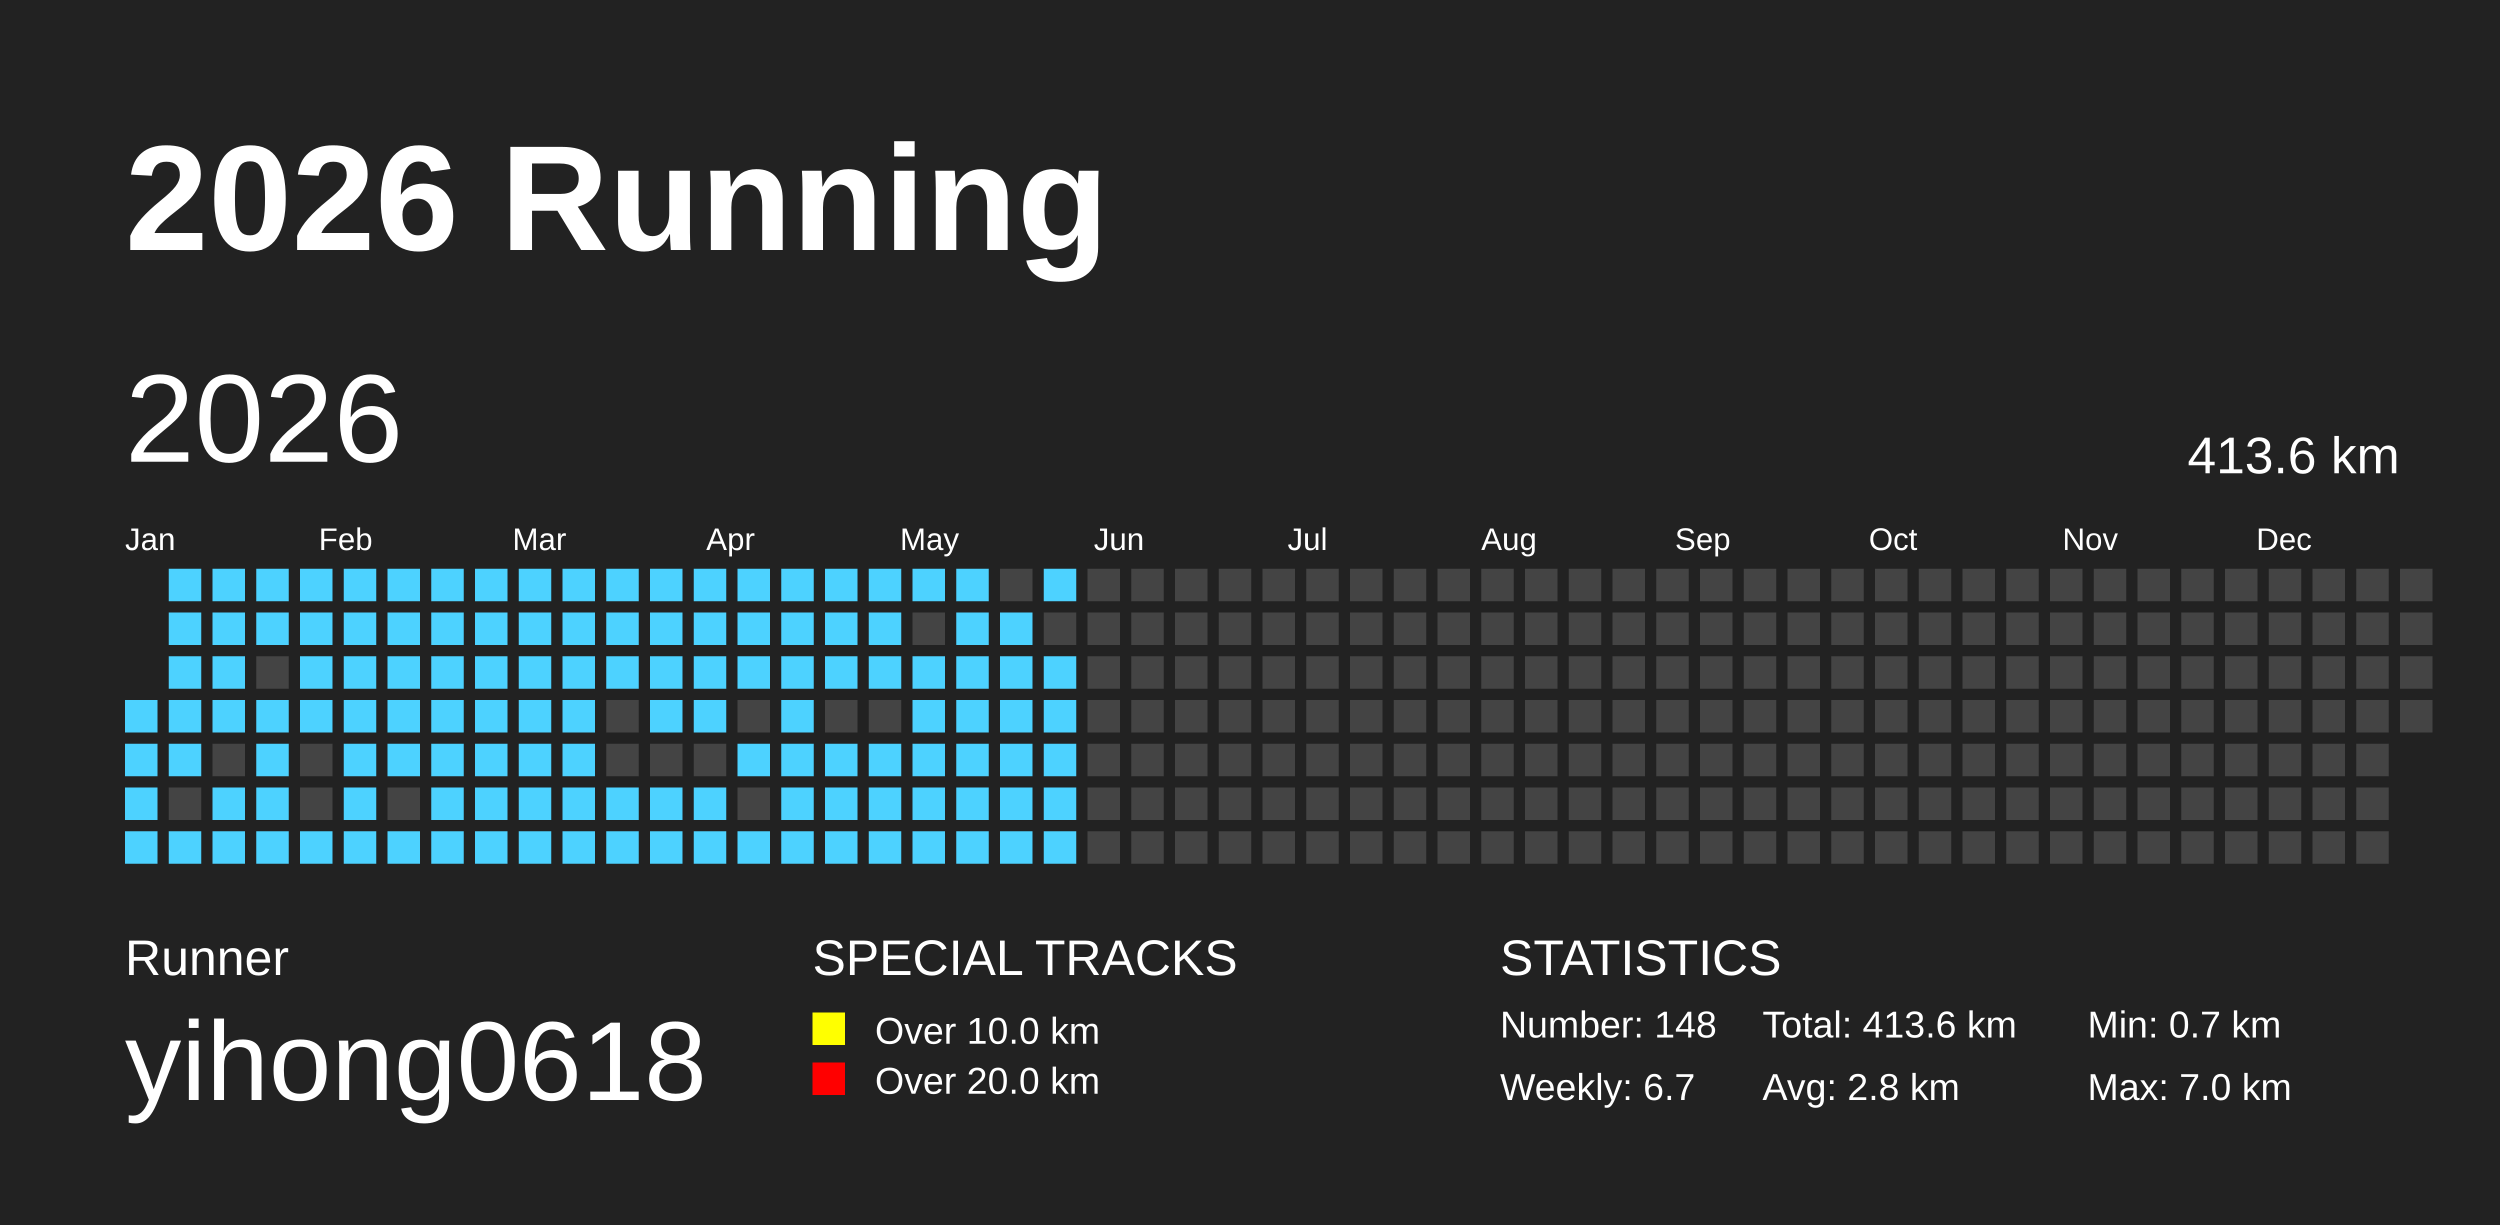
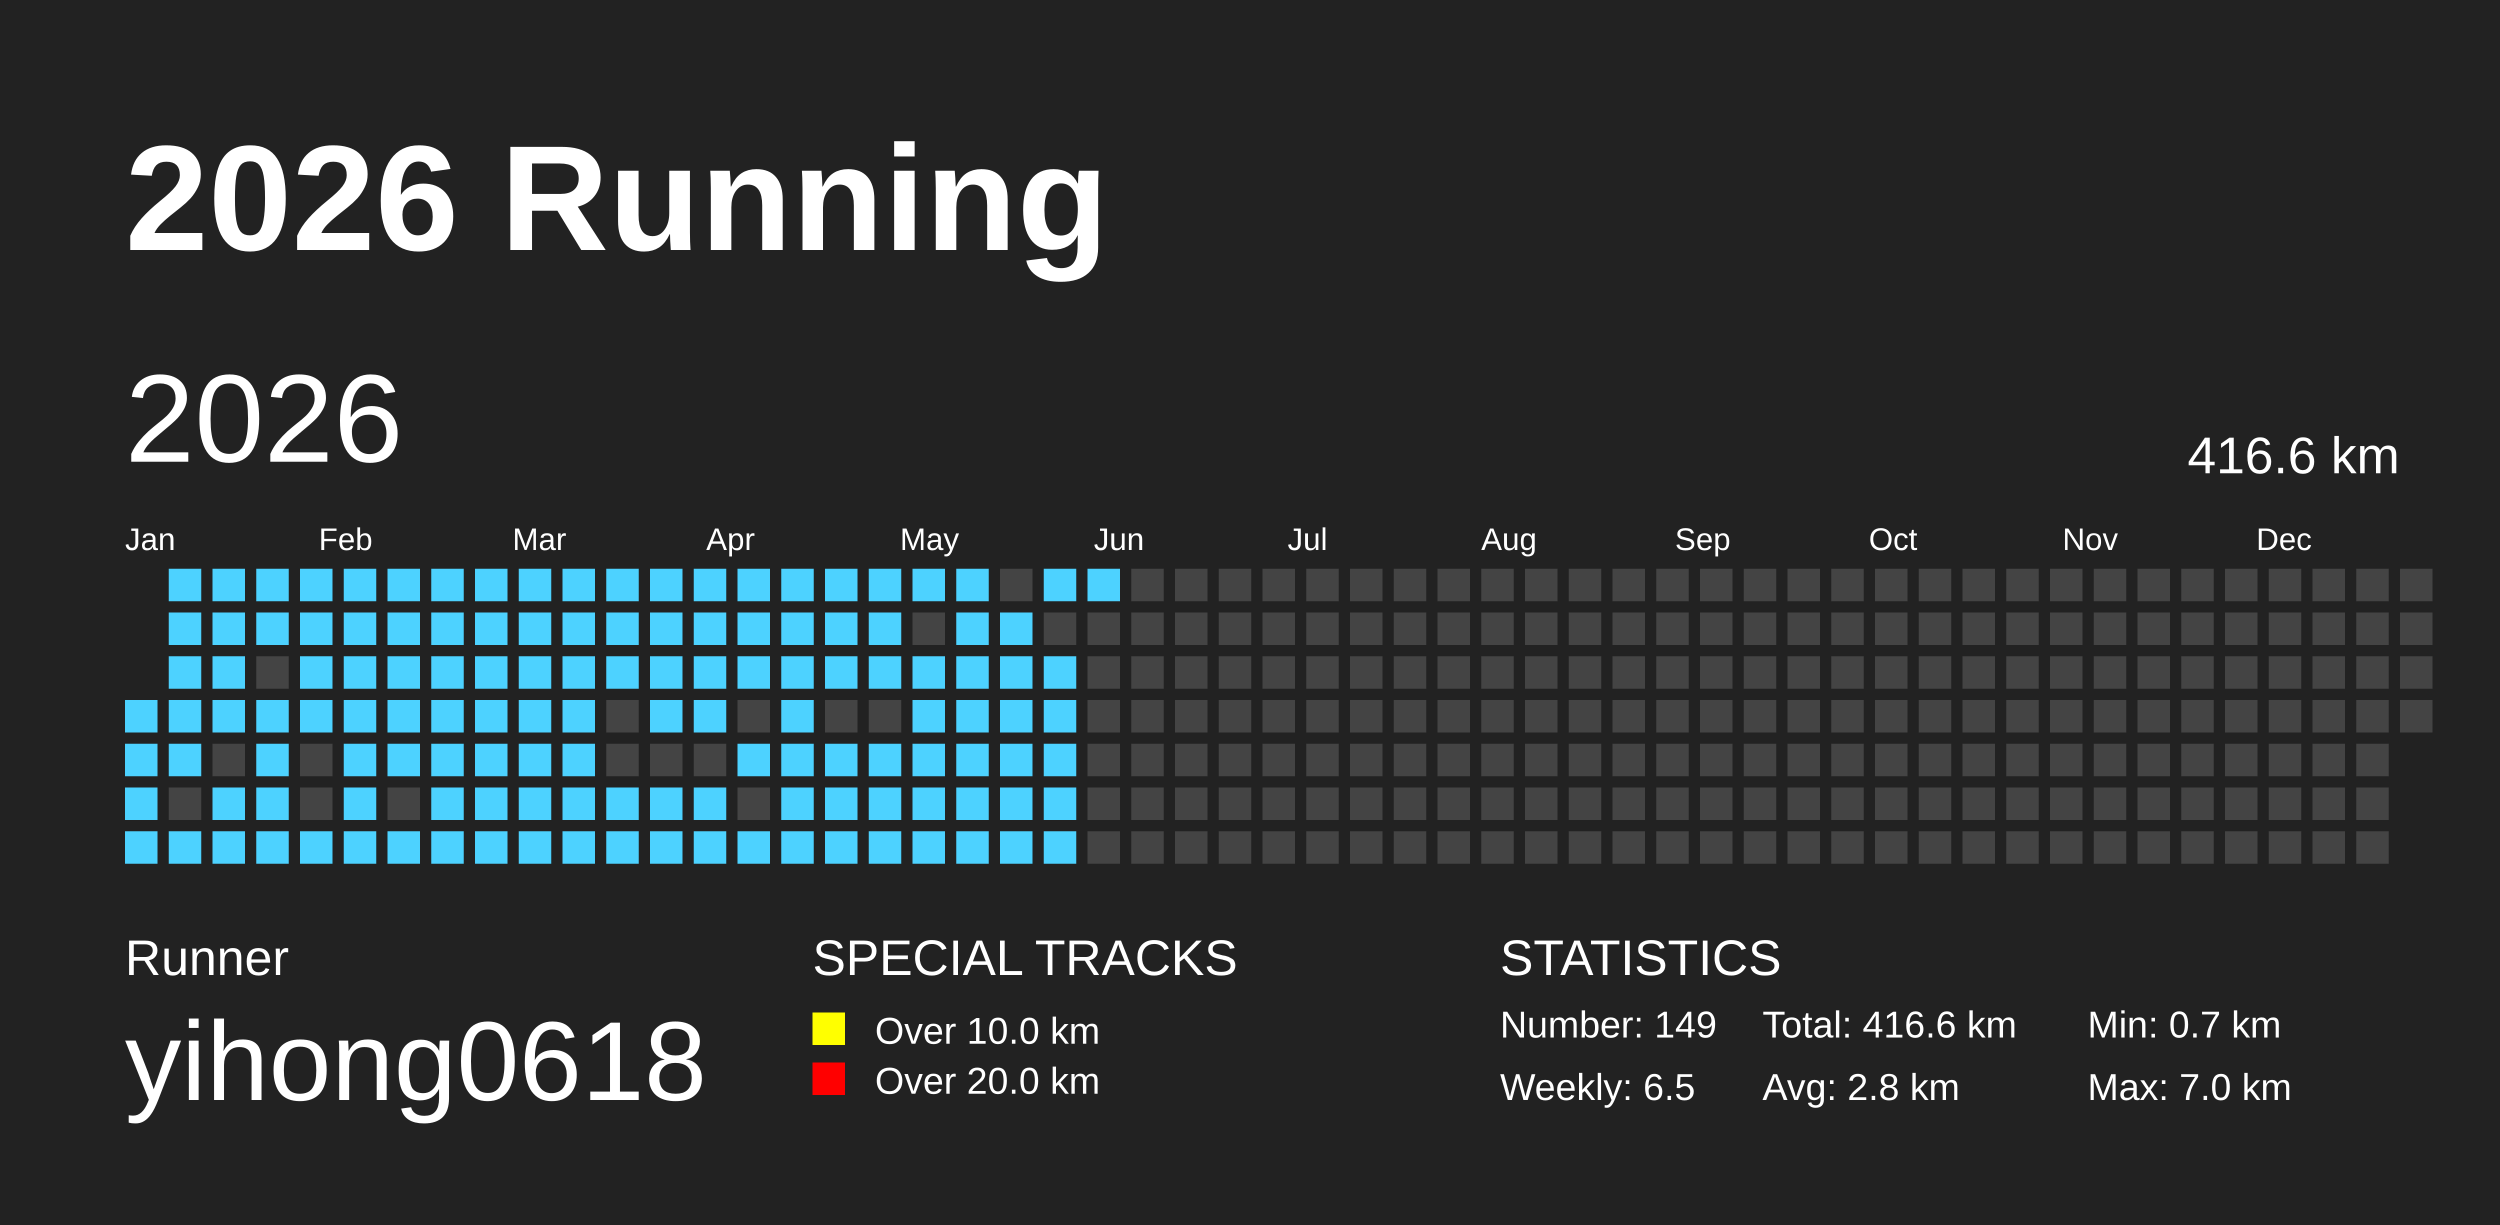
<svg xmlns="http://www.w3.org/2000/svg" baseProfile="full" height="98mm" version="1.1" viewBox="0,0,200,98" width="200mm">
  <defs />
  <rect fill="#222222" height="98" width="200" x="0" y="0" />
  <text fill="#FFFFFF" style="font-size:12px; font-family:Arial; font-weight:bold;" x="10" y="20">2026 Running</text>
  <text fill="#FFFFFF" style="font-size:4px; font-family:Arial" x="10" y="78">Runner</text>
  <text fill="#FFFFFF" style="font-size:9px; font-family:Arial" x="10" y="88">yihong0618</text>
  <text fill="#FFFFFF" style="font-size:4px; font-family:Arial" x="65" y="78">SPECIAL TRACKS</text>
  <rect fill="yellow" height="2.6" width="2.6" x="65" y="81" />
  <text fill="#FFFFFF" style="font-size:3px; font-family:Arial" x="70" y="83.5">Over 10.0 km</text>
  <rect fill="red" height="2.6" width="2.6" x="65" y="85" />
  <text fill="#FFFFFF" style="font-size:3px; font-family:Arial" x="70" y="87.5">Over 20.0 km</text>
  <text fill="#FFFFFF" style="font-size:4px; font-family:Arial" x="120" y="78">STATISTICS</text>
-   <text fill="#FFFFFF" style="font-size:3px; font-family:Arial" x="120" y="83">Number: 148</text>
-   <text fill="#FFFFFF" style="font-size:3px; font-family:Arial" x="120" y="88">Weekly: 6.7</text>
-   <text fill="#FFFFFF" style="font-size:3px; font-family:Arial" x="141" y="83">Total: 413.6 km</text>
+   <text fill="#FFFFFF" style="font-size:3px; font-family:Arial" x="120" y="83">Number: 149</text>
+   <text fill="#FFFFFF" style="font-size:3px; font-family:Arial" x="120" y="88">Weekly: 6.5</text>
+   <text fill="#FFFFFF" style="font-size:3px; font-family:Arial" x="141" y="83">Total: 416.6 km</text>
  <text fill="#FFFFFF" style="font-size:3px; font-family:Arial" x="141" y="88">Avg: 2.8 km</text>
  <text fill="#FFFFFF" style="font-size:3px; font-family:Arial" x="167" y="83">Min: 0.7 km</text>
  <text fill="#FFFFFF" style="font-size:3px; font-family:Arial" x="167" y="88">Max: 7.0 km</text>
  <text dominant-baseline="hanging" fill="#FFFFFF" style="font-size:10.0px; font-family:Arial;" x="10" y="30">2026</text>
-   <text dominant-baseline="hanging" fill="#FFFFFF" style="font-size:4.125px; font-family:Arial;" x="175" y="35">413.6 km</text>
+   <text dominant-baseline="hanging" fill="#FFFFFF" style="font-size:4.125px; font-family:Arial;" x="175" y="35">416.6 km</text>
  <text fill="#FFFFFF" style="font-size:2.5px; font-family:Arial" x="10.0" y="44">Jan</text>
  <text fill="#FFFFFF" style="font-size:2.5px; font-family:Arial" x="25.5" y="44">Feb</text>
  <text fill="#FFFFFF" style="font-size:2.5px; font-family:Arial" x="41.0" y="44">Mar</text>
  <text fill="#FFFFFF" style="font-size:2.5px; font-family:Arial" x="56.5" y="44">Apr</text>
  <text fill="#FFFFFF" style="font-size:2.5px; font-family:Arial" x="72.0" y="44">May</text>
  <text fill="#FFFFFF" style="font-size:2.5px; font-family:Arial" x="87.5" y="44">Jun</text>
  <text fill="#FFFFFF" style="font-size:2.5px; font-family:Arial" x="103.0" y="44">Jul</text>
  <text fill="#FFFFFF" style="font-size:2.5px; font-family:Arial" x="118.5" y="44">Aug</text>
  <text fill="#FFFFFF" style="font-size:2.5px; font-family:Arial" x="134.0" y="44">Sep</text>
  <text fill="#FFFFFF" style="font-size:2.5px; font-family:Arial" x="149.5" y="44">Oct</text>
  <text fill="#FFFFFF" style="font-size:2.5px; font-family:Arial" x="165.0" y="44">Nov</text>
  <text fill="#FFFFFF" style="font-size:2.5px; font-family:Arial" x="180.5" y="44">Dec</text>
  <rect fill="#4DD2FF" height="2.6" width="2.6" x="10.0" y="56.0" />
  <rect fill="#4DD2FF" height="2.6" width="2.6" x="10.0" y="59.5" />
  <rect fill="#4DD2FF" height="2.6" width="2.6" x="10.0" y="63.0" />
  <rect fill="#4DD2FF" height="2.6" width="2.6" x="10.0" y="66.5" />
  <rect fill="#4DD2FF" height="2.6" width="2.6" x="13.5" y="45.5" />
  <rect fill="#4DD2FF" height="2.6" width="2.6" x="13.5" y="49.0" />
  <rect fill="#4DD2FF" height="2.6" width="2.6" x="13.5" y="52.5" />
  <rect fill="#4DD2FF" height="2.6" width="2.6" x="13.5" y="56.0" />
  <rect fill="#4DD2FF" height="2.6" width="2.6" x="13.5" y="59.5" />
  <rect fill="#444444" height="2.6" width="2.6" x="13.5" y="63.0" />
  <rect fill="#4DD2FF" height="2.6" width="2.6" x="13.5" y="66.5" />
  <rect fill="#4DD2FF" height="2.6" width="2.6" x="17.0" y="45.5" />
  <rect fill="#4DD2FF" height="2.6" width="2.6" x="17.0" y="49.0" />
  <rect fill="#4DD2FF" height="2.6" width="2.6" x="17.0" y="52.5" />
  <rect fill="#4DD2FF" height="2.6" width="2.6" x="17.0" y="56.0" />
  <rect fill="#444444" height="2.6" width="2.6" x="17.0" y="59.5" />
  <rect fill="#4DD2FF" height="2.6" width="2.6" x="17.0" y="63.0" />
  <rect fill="#4DD2FF" height="2.6" width="2.6" x="17.0" y="66.5" />
  <rect fill="#4DD2FF" height="2.6" width="2.6" x="20.5" y="45.5" />
  <rect fill="#4DD2FF" height="2.6" width="2.6" x="20.5" y="49.0" />
  <rect fill="#444444" height="2.6" width="2.6" x="20.5" y="52.5" />
  <rect fill="#4DD2FF" height="2.6" width="2.6" x="20.5" y="56.0" />
  <rect fill="#4DD2FF" height="2.6" width="2.6" x="20.5" y="59.5" />
  <rect fill="#4DD2FF" height="2.6" width="2.6" x="20.5" y="63.0" />
  <rect fill="#4DD2FF" height="2.6" width="2.6" x="20.5" y="66.5" />
  <rect fill="#4DD2FF" height="2.6" width="2.6" x="24.0" y="45.5" />
  <rect fill="#4DD2FF" height="2.6" width="2.6" x="24.0" y="49.0" />
  <rect fill="#4DD2FF" height="2.6" width="2.6" x="24.0" y="52.5" />
  <rect fill="#4DD2FF" height="2.6" width="2.6" x="24.0" y="56.0" />
  <rect fill="#444444" height="2.6" width="2.6" x="24.0" y="59.5" />
  <rect fill="#444444" height="2.6" width="2.6" x="24.0" y="63.0" />
  <rect fill="#4DD2FF" height="2.6" width="2.6" x="24.0" y="66.5" />
  <rect fill="#4DD2FF" height="2.6" width="2.6" x="27.5" y="45.5" />
  <rect fill="#4DD2FF" height="2.6" width="2.6" x="27.5" y="49.0" />
  <rect fill="#4DD2FF" height="2.6" width="2.6" x="27.5" y="52.5" />
  <rect fill="#4DD2FF" height="2.6" width="2.6" x="27.5" y="56.0" />
  <rect fill="#4DD2FF" height="2.6" width="2.6" x="27.5" y="59.5" />
  <rect fill="#4DD2FF" height="2.6" width="2.6" x="27.5" y="63.0" />
  <rect fill="#4DD2FF" height="2.6" width="2.6" x="27.5" y="66.5" />
  <rect fill="#4DD2FF" height="2.6" width="2.6" x="31.0" y="45.5" />
  <rect fill="#4DD2FF" height="2.6" width="2.6" x="31.0" y="49.0" />
  <rect fill="#4DD2FF" height="2.6" width="2.6" x="31.0" y="52.5" />
  <rect fill="#4DD2FF" height="2.6" width="2.6" x="31.0" y="56.0" />
  <rect fill="#4DD2FF" height="2.6" width="2.6" x="31.0" y="59.5" />
  <rect fill="#444444" height="2.6" width="2.6" x="31.0" y="63.0" />
  <rect fill="#4DD2FF" height="2.6" width="2.6" x="31.0" y="66.5" />
  <rect fill="#4DD2FF" height="2.6" width="2.6" x="34.5" y="45.5" />
  <rect fill="#4DD2FF" height="2.6" width="2.6" x="34.5" y="49.0" />
  <rect fill="#4DD2FF" height="2.6" width="2.6" x="34.5" y="52.5" />
  <rect fill="#4DD2FF" height="2.6" width="2.6" x="34.5" y="56.0" />
  <rect fill="#4DD2FF" height="2.6" width="2.6" x="34.5" y="59.5" />
  <rect fill="#4DD2FF" height="2.6" width="2.6" x="34.5" y="63.0" />
  <rect fill="#4DD2FF" height="2.6" width="2.6" x="34.5" y="66.5" />
  <rect fill="#4DD2FF" height="2.6" width="2.6" x="38.0" y="45.5" />
  <rect fill="#4DD2FF" height="2.6" width="2.6" x="38.0" y="49.0" />
  <rect fill="#4DD2FF" height="2.6" width="2.6" x="38.0" y="52.5" />
  <rect fill="#4DD2FF" height="2.6" width="2.6" x="38.0" y="56.0" />
  <rect fill="#4DD2FF" height="2.6" width="2.6" x="38.0" y="59.5" />
  <rect fill="#4DD2FF" height="2.6" width="2.6" x="38.0" y="63.0" />
  <rect fill="#4DD2FF" height="2.6" width="2.6" x="38.0" y="66.5" />
  <rect fill="#4DD2FF" height="2.6" width="2.6" x="41.5" y="45.5" />
  <rect fill="#4DD2FF" height="2.6" width="2.6" x="41.5" y="49.0" />
  <rect fill="#4DD2FF" height="2.6" width="2.6" x="41.5" y="52.5" />
  <rect fill="#4DD2FF" height="2.6" width="2.6" x="41.5" y="56.0" />
  <rect fill="#4DD2FF" height="2.6" width="2.6" x="41.5" y="59.5" />
  <rect fill="#4DD2FF" height="2.6" width="2.6" x="41.5" y="63.0" />
  <rect fill="#4DD2FF" height="2.6" width="2.6" x="41.5" y="66.5" />
  <rect fill="#4DD2FF" height="2.6" width="2.6" x="45.0" y="45.5" />
  <rect fill="#4DD2FF" height="2.6" width="2.6" x="45.0" y="49.0" />
  <rect fill="#4DD2FF" height="2.6" width="2.6" x="45.0" y="52.5" />
  <rect fill="#4DD2FF" height="2.6" width="2.6" x="45.0" y="56.0" />
  <rect fill="#4DD2FF" height="2.6" width="2.6" x="45.0" y="59.5" />
  <rect fill="#4DD2FF" height="2.6" width="2.6" x="45.0" y="63.0" />
  <rect fill="#4DD2FF" height="2.6" width="2.6" x="45.0" y="66.5" />
  <rect fill="#4DD2FF" height="2.6" width="2.6" x="48.5" y="45.5" />
  <rect fill="#4DD2FF" height="2.6" width="2.6" x="48.5" y="49.0" />
  <rect fill="#4DD2FF" height="2.6" width="2.6" x="48.5" y="52.5" />
  <rect fill="#444444" height="2.6" width="2.6" x="48.5" y="56.0" />
  <rect fill="#444444" height="2.6" width="2.6" x="48.5" y="59.5" />
  <rect fill="#4DD2FF" height="2.6" width="2.6" x="48.5" y="63.0" />
  <rect fill="#4DD2FF" height="2.6" width="2.6" x="48.5" y="66.5" />
  <rect fill="#4DD2FF" height="2.6" width="2.6" x="52.0" y="45.5" />
  <rect fill="#4DD2FF" height="2.6" width="2.6" x="52.0" y="49.0" />
  <rect fill="#4DD2FF" height="2.6" width="2.6" x="52.0" y="52.5" />
  <rect fill="#4DD2FF" height="2.6" width="2.6" x="52.0" y="56.0" />
  <rect fill="#444444" height="2.6" width="2.6" x="52.0" y="59.5" />
  <rect fill="#4DD2FF" height="2.6" width="2.6" x="52.0" y="63.0" />
  <rect fill="#4DD2FF" height="2.6" width="2.6" x="52.0" y="66.5" />
  <rect fill="#4DD2FF" height="2.6" width="2.6" x="55.5" y="45.5" />
  <rect fill="#4DD2FF" height="2.6" width="2.6" x="55.5" y="49.0" />
  <rect fill="#4DD2FF" height="2.6" width="2.6" x="55.5" y="52.5" />
  <rect fill="#4DD2FF" height="2.6" width="2.6" x="55.5" y="56.0" />
  <rect fill="#444444" height="2.6" width="2.6" x="55.5" y="59.5" />
  <rect fill="#4DD2FF" height="2.6" width="2.6" x="55.5" y="63.0" />
  <rect fill="#4DD2FF" height="2.6" width="2.6" x="55.5" y="66.5" />
  <rect fill="#4DD2FF" height="2.6" width="2.6" x="59.0" y="45.5" />
  <rect fill="#4DD2FF" height="2.6" width="2.6" x="59.0" y="49.0" />
  <rect fill="#4DD2FF" height="2.6" width="2.6" x="59.0" y="52.5" />
  <rect fill="#444444" height="2.6" width="2.6" x="59.0" y="56.0" />
  <rect fill="#4DD2FF" height="2.6" width="2.6" x="59.0" y="59.5" />
  <rect fill="#444444" height="2.6" width="2.6" x="59.0" y="63.0" />
  <rect fill="#4DD2FF" height="2.6" width="2.6" x="59.0" y="66.5" />
  <rect fill="#4DD2FF" height="2.6" width="2.6" x="62.5" y="45.5" />
  <rect fill="#4DD2FF" height="2.6" width="2.6" x="62.5" y="49.0" />
  <rect fill="#4DD2FF" height="2.6" width="2.6" x="62.5" y="52.5" />
  <rect fill="#4DD2FF" height="2.6" width="2.6" x="62.5" y="56.0" />
  <rect fill="#4DD2FF" height="2.6" width="2.6" x="62.5" y="59.5" />
  <rect fill="#4DD2FF" height="2.6" width="2.6" x="62.5" y="63.0" />
  <rect fill="#4DD2FF" height="2.6" width="2.6" x="62.5" y="66.5" />
  <rect fill="#4DD2FF" height="2.6" width="2.6" x="66.0" y="45.5" />
  <rect fill="#4DD2FF" height="2.6" width="2.6" x="66.0" y="49.0" />
  <rect fill="#4DD2FF" height="2.6" width="2.6" x="66.0" y="52.5" />
  <rect fill="#444444" height="2.6" width="2.6" x="66.0" y="56.0" />
  <rect fill="#4DD2FF" height="2.6" width="2.6" x="66.0" y="59.5" />
  <rect fill="#4DD2FF" height="2.6" width="2.6" x="66.0" y="63.0" />
  <rect fill="#4DD2FF" height="2.6" width="2.6" x="66.0" y="66.5" />
  <rect fill="#4DD2FF" height="2.6" width="2.6" x="69.5" y="45.5" />
  <rect fill="#4DD2FF" height="2.6" width="2.6" x="69.5" y="49.0" />
  <rect fill="#4DD2FF" height="2.6" width="2.6" x="69.5" y="52.5" />
  <rect fill="#444444" height="2.6" width="2.6" x="69.5" y="56.0" />
  <rect fill="#4DD2FF" height="2.6" width="2.6" x="69.5" y="59.5" />
  <rect fill="#4DD2FF" height="2.6" width="2.6" x="69.5" y="63.0" />
  <rect fill="#4DD2FF" height="2.6" width="2.6" x="69.5" y="66.5" />
  <rect fill="#4DD2FF" height="2.6" width="2.6" x="73.0" y="45.5" />
  <rect fill="#444444" height="2.6" width="2.6" x="73.0" y="49.0" />
  <rect fill="#4DD2FF" height="2.6" width="2.6" x="73.0" y="52.5" />
  <rect fill="#4DD2FF" height="2.6" width="2.6" x="73.0" y="56.0" />
  <rect fill="#4DD2FF" height="2.6" width="2.6" x="73.0" y="59.5" />
  <rect fill="#4DD2FF" height="2.6" width="2.6" x="73.0" y="63.0" />
  <rect fill="#4DD2FF" height="2.6" width="2.6" x="73.0" y="66.5" />
  <rect fill="#4DD2FF" height="2.6" width="2.6" x="76.5" y="45.5" />
  <rect fill="#4DD2FF" height="2.6" width="2.6" x="76.5" y="49.0" />
  <rect fill="#4DD2FF" height="2.6" width="2.6" x="76.5" y="52.5" />
  <rect fill="#4DD2FF" height="2.6" width="2.6" x="76.5" y="56.0" />
  <rect fill="#4DD2FF" height="2.6" width="2.6" x="76.5" y="59.5" />
  <rect fill="#4DD2FF" height="2.6" width="2.6" x="76.5" y="63.0" />
  <rect fill="#4DD2FF" height="2.6" width="2.6" x="76.5" y="66.5" />
  <rect fill="#444444" height="2.6" width="2.6" x="80.0" y="45.5" />
  <rect fill="#4DD2FF" height="2.6" width="2.6" x="80.0" y="49.0" />
  <rect fill="#4DD2FF" height="2.6" width="2.6" x="80.0" y="52.5" />
  <rect fill="#4DD2FF" height="2.6" width="2.6" x="80.0" y="56.0" />
  <rect fill="#4DD2FF" height="2.6" width="2.6" x="80.0" y="59.5" />
  <rect fill="#4DD2FF" height="2.6" width="2.6" x="80.0" y="63.0" />
  <rect fill="#4DD2FF" height="2.6" width="2.6" x="80.0" y="66.5" />
  <rect fill="#4DD2FF" height="2.6" width="2.6" x="83.5" y="45.5" />
  <rect fill="#444444" height="2.6" width="2.6" x="83.5" y="49.0" />
  <rect fill="#4DD2FF" height="2.6" width="2.6" x="83.5" y="52.5" />
  <rect fill="#4DD2FF" height="2.6" width="2.6" x="83.5" y="56.0" />
  <rect fill="#4DD2FF" height="2.6" width="2.6" x="83.5" y="59.5" />
  <rect fill="#4DD2FF" height="2.6" width="2.6" x="83.5" y="63.0" />
  <rect fill="#4DD2FF" height="2.6" width="2.6" x="83.5" y="66.5" />
-   <rect fill="#444444" height="2.6" width="2.6" x="87.0" y="45.5" />
+   <rect fill="#4DD2FF" height="2.6" width="2.6" x="87.0" y="45.5" />
  <rect fill="#444444" height="2.6" width="2.6" x="87.0" y="49.0" />
  <rect fill="#444444" height="2.6" width="2.6" x="87.0" y="52.5" />
  <rect fill="#444444" height="2.6" width="2.6" x="87.0" y="56.0" />
  <rect fill="#444444" height="2.6" width="2.6" x="87.0" y="59.5" />
  <rect fill="#444444" height="2.6" width="2.6" x="87.0" y="63.0" />
  <rect fill="#444444" height="2.6" width="2.6" x="87.0" y="66.5" />
  <rect fill="#444444" height="2.6" width="2.6" x="90.5" y="45.5" />
  <rect fill="#444444" height="2.6" width="2.6" x="90.5" y="49.0" />
  <rect fill="#444444" height="2.6" width="2.6" x="90.5" y="52.5" />
  <rect fill="#444444" height="2.6" width="2.6" x="90.5" y="56.0" />
  <rect fill="#444444" height="2.6" width="2.6" x="90.5" y="59.5" />
  <rect fill="#444444" height="2.6" width="2.6" x="90.5" y="63.0" />
  <rect fill="#444444" height="2.6" width="2.6" x="90.5" y="66.5" />
  <rect fill="#444444" height="2.6" width="2.6" x="94.0" y="45.5" />
  <rect fill="#444444" height="2.6" width="2.6" x="94.0" y="49.0" />
  <rect fill="#444444" height="2.6" width="2.6" x="94.0" y="52.5" />
  <rect fill="#444444" height="2.6" width="2.6" x="94.0" y="56.0" />
  <rect fill="#444444" height="2.6" width="2.6" x="94.0" y="59.5" />
  <rect fill="#444444" height="2.6" width="2.6" x="94.0" y="63.0" />
  <rect fill="#444444" height="2.6" width="2.6" x="94.0" y="66.5" />
  <rect fill="#444444" height="2.6" width="2.6" x="97.5" y="45.5" />
  <rect fill="#444444" height="2.6" width="2.6" x="97.5" y="49.0" />
  <rect fill="#444444" height="2.6" width="2.6" x="97.5" y="52.5" />
  <rect fill="#444444" height="2.6" width="2.6" x="97.5" y="56.0" />
  <rect fill="#444444" height="2.6" width="2.6" x="97.5" y="59.5" />
  <rect fill="#444444" height="2.6" width="2.6" x="97.5" y="63.0" />
  <rect fill="#444444" height="2.6" width="2.6" x="97.5" y="66.5" />
  <rect fill="#444444" height="2.6" width="2.6" x="101.0" y="45.5" />
  <rect fill="#444444" height="2.6" width="2.6" x="101.0" y="49.0" />
  <rect fill="#444444" height="2.6" width="2.6" x="101.0" y="52.5" />
  <rect fill="#444444" height="2.6" width="2.6" x="101.0" y="56.0" />
  <rect fill="#444444" height="2.6" width="2.6" x="101.0" y="59.5" />
  <rect fill="#444444" height="2.6" width="2.6" x="101.0" y="63.0" />
  <rect fill="#444444" height="2.6" width="2.6" x="101.0" y="66.5" />
  <rect fill="#444444" height="2.6" width="2.6" x="104.5" y="45.5" />
  <rect fill="#444444" height="2.6" width="2.6" x="104.5" y="49.0" />
  <rect fill="#444444" height="2.6" width="2.6" x="104.5" y="52.5" />
  <rect fill="#444444" height="2.6" width="2.6" x="104.5" y="56.0" />
  <rect fill="#444444" height="2.6" width="2.6" x="104.5" y="59.5" />
  <rect fill="#444444" height="2.6" width="2.6" x="104.5" y="63.0" />
  <rect fill="#444444" height="2.6" width="2.6" x="104.5" y="66.5" />
  <rect fill="#444444" height="2.6" width="2.6" x="108.0" y="45.5" />
  <rect fill="#444444" height="2.6" width="2.6" x="108.0" y="49.0" />
  <rect fill="#444444" height="2.6" width="2.6" x="108.0" y="52.5" />
  <rect fill="#444444" height="2.6" width="2.6" x="108.0" y="56.0" />
  <rect fill="#444444" height="2.6" width="2.6" x="108.0" y="59.5" />
  <rect fill="#444444" height="2.6" width="2.6" x="108.0" y="63.0" />
  <rect fill="#444444" height="2.6" width="2.6" x="108.0" y="66.5" />
  <rect fill="#444444" height="2.6" width="2.6" x="111.5" y="45.5" />
  <rect fill="#444444" height="2.6" width="2.6" x="111.5" y="49.0" />
  <rect fill="#444444" height="2.6" width="2.6" x="111.5" y="52.5" />
  <rect fill="#444444" height="2.6" width="2.6" x="111.5" y="56.0" />
  <rect fill="#444444" height="2.6" width="2.6" x="111.5" y="59.5" />
  <rect fill="#444444" height="2.6" width="2.6" x="111.5" y="63.0" />
  <rect fill="#444444" height="2.6" width="2.6" x="111.5" y="66.5" />
  <rect fill="#444444" height="2.6" width="2.6" x="115.0" y="45.5" />
  <rect fill="#444444" height="2.6" width="2.6" x="115.0" y="49.0" />
  <rect fill="#444444" height="2.6" width="2.6" x="115.0" y="52.5" />
  <rect fill="#444444" height="2.6" width="2.6" x="115.0" y="56.0" />
  <rect fill="#444444" height="2.6" width="2.6" x="115.0" y="59.5" />
  <rect fill="#444444" height="2.6" width="2.6" x="115.0" y="63.0" />
  <rect fill="#444444" height="2.6" width="2.6" x="115.0" y="66.5" />
  <rect fill="#444444" height="2.6" width="2.6" x="118.5" y="45.5" />
  <rect fill="#444444" height="2.6" width="2.6" x="118.5" y="49.0" />
  <rect fill="#444444" height="2.6" width="2.6" x="118.5" y="52.5" />
  <rect fill="#444444" height="2.6" width="2.6" x="118.5" y="56.0" />
  <rect fill="#444444" height="2.6" width="2.6" x="118.5" y="59.5" />
  <rect fill="#444444" height="2.6" width="2.6" x="118.5" y="63.0" />
  <rect fill="#444444" height="2.6" width="2.6" x="118.5" y="66.5" />
  <rect fill="#444444" height="2.6" width="2.6" x="122.0" y="45.5" />
  <rect fill="#444444" height="2.6" width="2.6" x="122.0" y="49.0" />
  <rect fill="#444444" height="2.6" width="2.6" x="122.0" y="52.5" />
  <rect fill="#444444" height="2.6" width="2.6" x="122.0" y="56.0" />
  <rect fill="#444444" height="2.6" width="2.6" x="122.0" y="59.5" />
  <rect fill="#444444" height="2.6" width="2.6" x="122.0" y="63.0" />
  <rect fill="#444444" height="2.6" width="2.6" x="122.0" y="66.5" />
  <rect fill="#444444" height="2.6" width="2.6" x="125.5" y="45.5" />
  <rect fill="#444444" height="2.6" width="2.6" x="125.5" y="49.0" />
  <rect fill="#444444" height="2.6" width="2.6" x="125.5" y="52.5" />
  <rect fill="#444444" height="2.6" width="2.6" x="125.5" y="56.0" />
  <rect fill="#444444" height="2.6" width="2.6" x="125.5" y="59.5" />
  <rect fill="#444444" height="2.6" width="2.6" x="125.5" y="63.0" />
  <rect fill="#444444" height="2.6" width="2.6" x="125.5" y="66.5" />
  <rect fill="#444444" height="2.6" width="2.6" x="129.0" y="45.5" />
  <rect fill="#444444" height="2.6" width="2.6" x="129.0" y="49.0" />
  <rect fill="#444444" height="2.6" width="2.6" x="129.0" y="52.5" />
  <rect fill="#444444" height="2.6" width="2.6" x="129.0" y="56.0" />
  <rect fill="#444444" height="2.6" width="2.6" x="129.0" y="59.5" />
  <rect fill="#444444" height="2.6" width="2.6" x="129.0" y="63.0" />
  <rect fill="#444444" height="2.6" width="2.6" x="129.0" y="66.5" />
  <rect fill="#444444" height="2.6" width="2.6" x="132.5" y="45.5" />
  <rect fill="#444444" height="2.6" width="2.6" x="132.5" y="49.0" />
  <rect fill="#444444" height="2.6" width="2.6" x="132.5" y="52.5" />
  <rect fill="#444444" height="2.6" width="2.6" x="132.5" y="56.0" />
  <rect fill="#444444" height="2.6" width="2.6" x="132.5" y="59.5" />
  <rect fill="#444444" height="2.6" width="2.6" x="132.5" y="63.0" />
  <rect fill="#444444" height="2.6" width="2.6" x="132.5" y="66.5" />
  <rect fill="#444444" height="2.6" width="2.6" x="136.0" y="45.5" />
  <rect fill="#444444" height="2.6" width="2.6" x="136.0" y="49.0" />
  <rect fill="#444444" height="2.6" width="2.6" x="136.0" y="52.5" />
  <rect fill="#444444" height="2.6" width="2.6" x="136.0" y="56.0" />
  <rect fill="#444444" height="2.6" width="2.6" x="136.0" y="59.5" />
  <rect fill="#444444" height="2.6" width="2.6" x="136.0" y="63.0" />
  <rect fill="#444444" height="2.6" width="2.6" x="136.0" y="66.5" />
  <rect fill="#444444" height="2.6" width="2.6" x="139.5" y="45.5" />
  <rect fill="#444444" height="2.6" width="2.6" x="139.5" y="49.0" />
  <rect fill="#444444" height="2.6" width="2.6" x="139.5" y="52.5" />
  <rect fill="#444444" height="2.6" width="2.6" x="139.5" y="56.0" />
  <rect fill="#444444" height="2.6" width="2.6" x="139.5" y="59.5" />
  <rect fill="#444444" height="2.6" width="2.6" x="139.5" y="63.0" />
  <rect fill="#444444" height="2.6" width="2.6" x="139.5" y="66.5" />
  <rect fill="#444444" height="2.6" width="2.6" x="143.0" y="45.5" />
  <rect fill="#444444" height="2.6" width="2.6" x="143.0" y="49.0" />
  <rect fill="#444444" height="2.6" width="2.6" x="143.0" y="52.5" />
  <rect fill="#444444" height="2.6" width="2.6" x="143.0" y="56.0" />
  <rect fill="#444444" height="2.6" width="2.6" x="143.0" y="59.5" />
  <rect fill="#444444" height="2.6" width="2.6" x="143.0" y="63.0" />
  <rect fill="#444444" height="2.6" width="2.6" x="143.0" y="66.5" />
  <rect fill="#444444" height="2.6" width="2.6" x="146.5" y="45.5" />
  <rect fill="#444444" height="2.6" width="2.6" x="146.5" y="49.0" />
  <rect fill="#444444" height="2.6" width="2.6" x="146.5" y="52.5" />
  <rect fill="#444444" height="2.6" width="2.6" x="146.5" y="56.0" />
  <rect fill="#444444" height="2.6" width="2.6" x="146.5" y="59.5" />
  <rect fill="#444444" height="2.6" width="2.6" x="146.5" y="63.0" />
  <rect fill="#444444" height="2.6" width="2.6" x="146.5" y="66.5" />
  <rect fill="#444444" height="2.6" width="2.6" x="150.0" y="45.5" />
  <rect fill="#444444" height="2.6" width="2.6" x="150.0" y="49.0" />
  <rect fill="#444444" height="2.6" width="2.6" x="150.0" y="52.5" />
  <rect fill="#444444" height="2.6" width="2.6" x="150.0" y="56.0" />
  <rect fill="#444444" height="2.6" width="2.6" x="150.0" y="59.5" />
  <rect fill="#444444" height="2.6" width="2.6" x="150.0" y="63.0" />
  <rect fill="#444444" height="2.6" width="2.6" x="150.0" y="66.5" />
  <rect fill="#444444" height="2.6" width="2.6" x="153.5" y="45.5" />
  <rect fill="#444444" height="2.6" width="2.6" x="153.5" y="49.0" />
  <rect fill="#444444" height="2.6" width="2.6" x="153.5" y="52.5" />
  <rect fill="#444444" height="2.6" width="2.6" x="153.5" y="56.0" />
  <rect fill="#444444" height="2.6" width="2.6" x="153.5" y="59.5" />
  <rect fill="#444444" height="2.6" width="2.6" x="153.5" y="63.0" />
  <rect fill="#444444" height="2.6" width="2.6" x="153.5" y="66.5" />
  <rect fill="#444444" height="2.6" width="2.6" x="157.0" y="45.5" />
  <rect fill="#444444" height="2.6" width="2.6" x="157.0" y="49.0" />
  <rect fill="#444444" height="2.6" width="2.6" x="157.0" y="52.5" />
  <rect fill="#444444" height="2.6" width="2.6" x="157.0" y="56.0" />
  <rect fill="#444444" height="2.6" width="2.6" x="157.0" y="59.5" />
  <rect fill="#444444" height="2.6" width="2.6" x="157.0" y="63.0" />
  <rect fill="#444444" height="2.6" width="2.6" x="157.0" y="66.5" />
  <rect fill="#444444" height="2.6" width="2.6" x="160.5" y="45.5" />
  <rect fill="#444444" height="2.6" width="2.6" x="160.5" y="49.0" />
  <rect fill="#444444" height="2.6" width="2.6" x="160.5" y="52.5" />
  <rect fill="#444444" height="2.6" width="2.6" x="160.5" y="56.0" />
  <rect fill="#444444" height="2.6" width="2.6" x="160.5" y="59.5" />
  <rect fill="#444444" height="2.6" width="2.6" x="160.5" y="63.0" />
  <rect fill="#444444" height="2.6" width="2.6" x="160.5" y="66.5" />
  <rect fill="#444444" height="2.6" width="2.6" x="164.0" y="45.5" />
  <rect fill="#444444" height="2.6" width="2.6" x="164.0" y="49.0" />
  <rect fill="#444444" height="2.6" width="2.6" x="164.0" y="52.5" />
  <rect fill="#444444" height="2.6" width="2.6" x="164.0" y="56.0" />
  <rect fill="#444444" height="2.6" width="2.6" x="164.0" y="59.5" />
  <rect fill="#444444" height="2.6" width="2.6" x="164.0" y="63.0" />
  <rect fill="#444444" height="2.6" width="2.6" x="164.0" y="66.5" />
  <rect fill="#444444" height="2.6" width="2.6" x="167.5" y="45.5" />
  <rect fill="#444444" height="2.6" width="2.6" x="167.5" y="49.0" />
  <rect fill="#444444" height="2.6" width="2.6" x="167.5" y="52.5" />
  <rect fill="#444444" height="2.6" width="2.6" x="167.5" y="56.0" />
  <rect fill="#444444" height="2.6" width="2.6" x="167.5" y="59.5" />
  <rect fill="#444444" height="2.6" width="2.6" x="167.5" y="63.0" />
  <rect fill="#444444" height="2.6" width="2.6" x="167.5" y="66.5" />
  <rect fill="#444444" height="2.6" width="2.6" x="171.0" y="45.5" />
  <rect fill="#444444" height="2.6" width="2.6" x="171.0" y="49.0" />
  <rect fill="#444444" height="2.6" width="2.6" x="171.0" y="52.5" />
  <rect fill="#444444" height="2.6" width="2.6" x="171.0" y="56.0" />
  <rect fill="#444444" height="2.6" width="2.6" x="171.0" y="59.5" />
  <rect fill="#444444" height="2.6" width="2.6" x="171.0" y="63.0" />
  <rect fill="#444444" height="2.6" width="2.6" x="171.0" y="66.5" />
  <rect fill="#444444" height="2.6" width="2.6" x="174.5" y="45.5" />
  <rect fill="#444444" height="2.6" width="2.6" x="174.5" y="49.0" />
  <rect fill="#444444" height="2.6" width="2.6" x="174.5" y="52.5" />
  <rect fill="#444444" height="2.6" width="2.6" x="174.5" y="56.0" />
  <rect fill="#444444" height="2.6" width="2.6" x="174.5" y="59.5" />
  <rect fill="#444444" height="2.6" width="2.6" x="174.5" y="63.0" />
  <rect fill="#444444" height="2.6" width="2.6" x="174.5" y="66.5" />
  <rect fill="#444444" height="2.6" width="2.6" x="178.0" y="45.5" />
  <rect fill="#444444" height="2.6" width="2.6" x="178.0" y="49.0" />
  <rect fill="#444444" height="2.6" width="2.6" x="178.0" y="52.5" />
  <rect fill="#444444" height="2.6" width="2.6" x="178.0" y="56.0" />
  <rect fill="#444444" height="2.6" width="2.6" x="178.0" y="59.5" />
  <rect fill="#444444" height="2.6" width="2.6" x="178.0" y="63.0" />
  <rect fill="#444444" height="2.6" width="2.6" x="178.0" y="66.5" />
  <rect fill="#444444" height="2.6" width="2.6" x="181.5" y="45.5" />
  <rect fill="#444444" height="2.6" width="2.6" x="181.5" y="49.0" />
  <rect fill="#444444" height="2.6" width="2.6" x="181.5" y="52.5" />
  <rect fill="#444444" height="2.6" width="2.6" x="181.5" y="56.0" />
  <rect fill="#444444" height="2.6" width="2.6" x="181.5" y="59.5" />
  <rect fill="#444444" height="2.6" width="2.6" x="181.5" y="63.0" />
  <rect fill="#444444" height="2.6" width="2.6" x="181.5" y="66.5" />
  <rect fill="#444444" height="2.6" width="2.6" x="185.0" y="45.5" />
  <rect fill="#444444" height="2.6" width="2.6" x="185.0" y="49.0" />
  <rect fill="#444444" height="2.6" width="2.6" x="185.0" y="52.5" />
  <rect fill="#444444" height="2.6" width="2.6" x="185.0" y="56.0" />
  <rect fill="#444444" height="2.6" width="2.6" x="185.0" y="59.5" />
  <rect fill="#444444" height="2.6" width="2.6" x="185.0" y="63.0" />
  <rect fill="#444444" height="2.6" width="2.6" x="185.0" y="66.5" />
  <rect fill="#444444" height="2.6" width="2.6" x="188.5" y="45.5" />
  <rect fill="#444444" height="2.6" width="2.6" x="188.5" y="49.0" />
  <rect fill="#444444" height="2.6" width="2.6" x="188.5" y="52.5" />
  <rect fill="#444444" height="2.6" width="2.6" x="188.5" y="56.0" />
  <rect fill="#444444" height="2.6" width="2.6" x="188.5" y="59.5" />
  <rect fill="#444444" height="2.6" width="2.6" x="188.5" y="63.0" />
  <rect fill="#444444" height="2.6" width="2.6" x="188.5" y="66.5" />
  <rect fill="#444444" height="2.6" width="2.6" x="192.0" y="45.5" />
  <rect fill="#444444" height="2.6" width="2.6" x="192.0" y="49.0" />
  <rect fill="#444444" height="2.6" width="2.6" x="192.0" y="52.5" />
  <rect fill="#444444" height="2.6" width="2.6" x="192.0" y="56.0" />
</svg>
